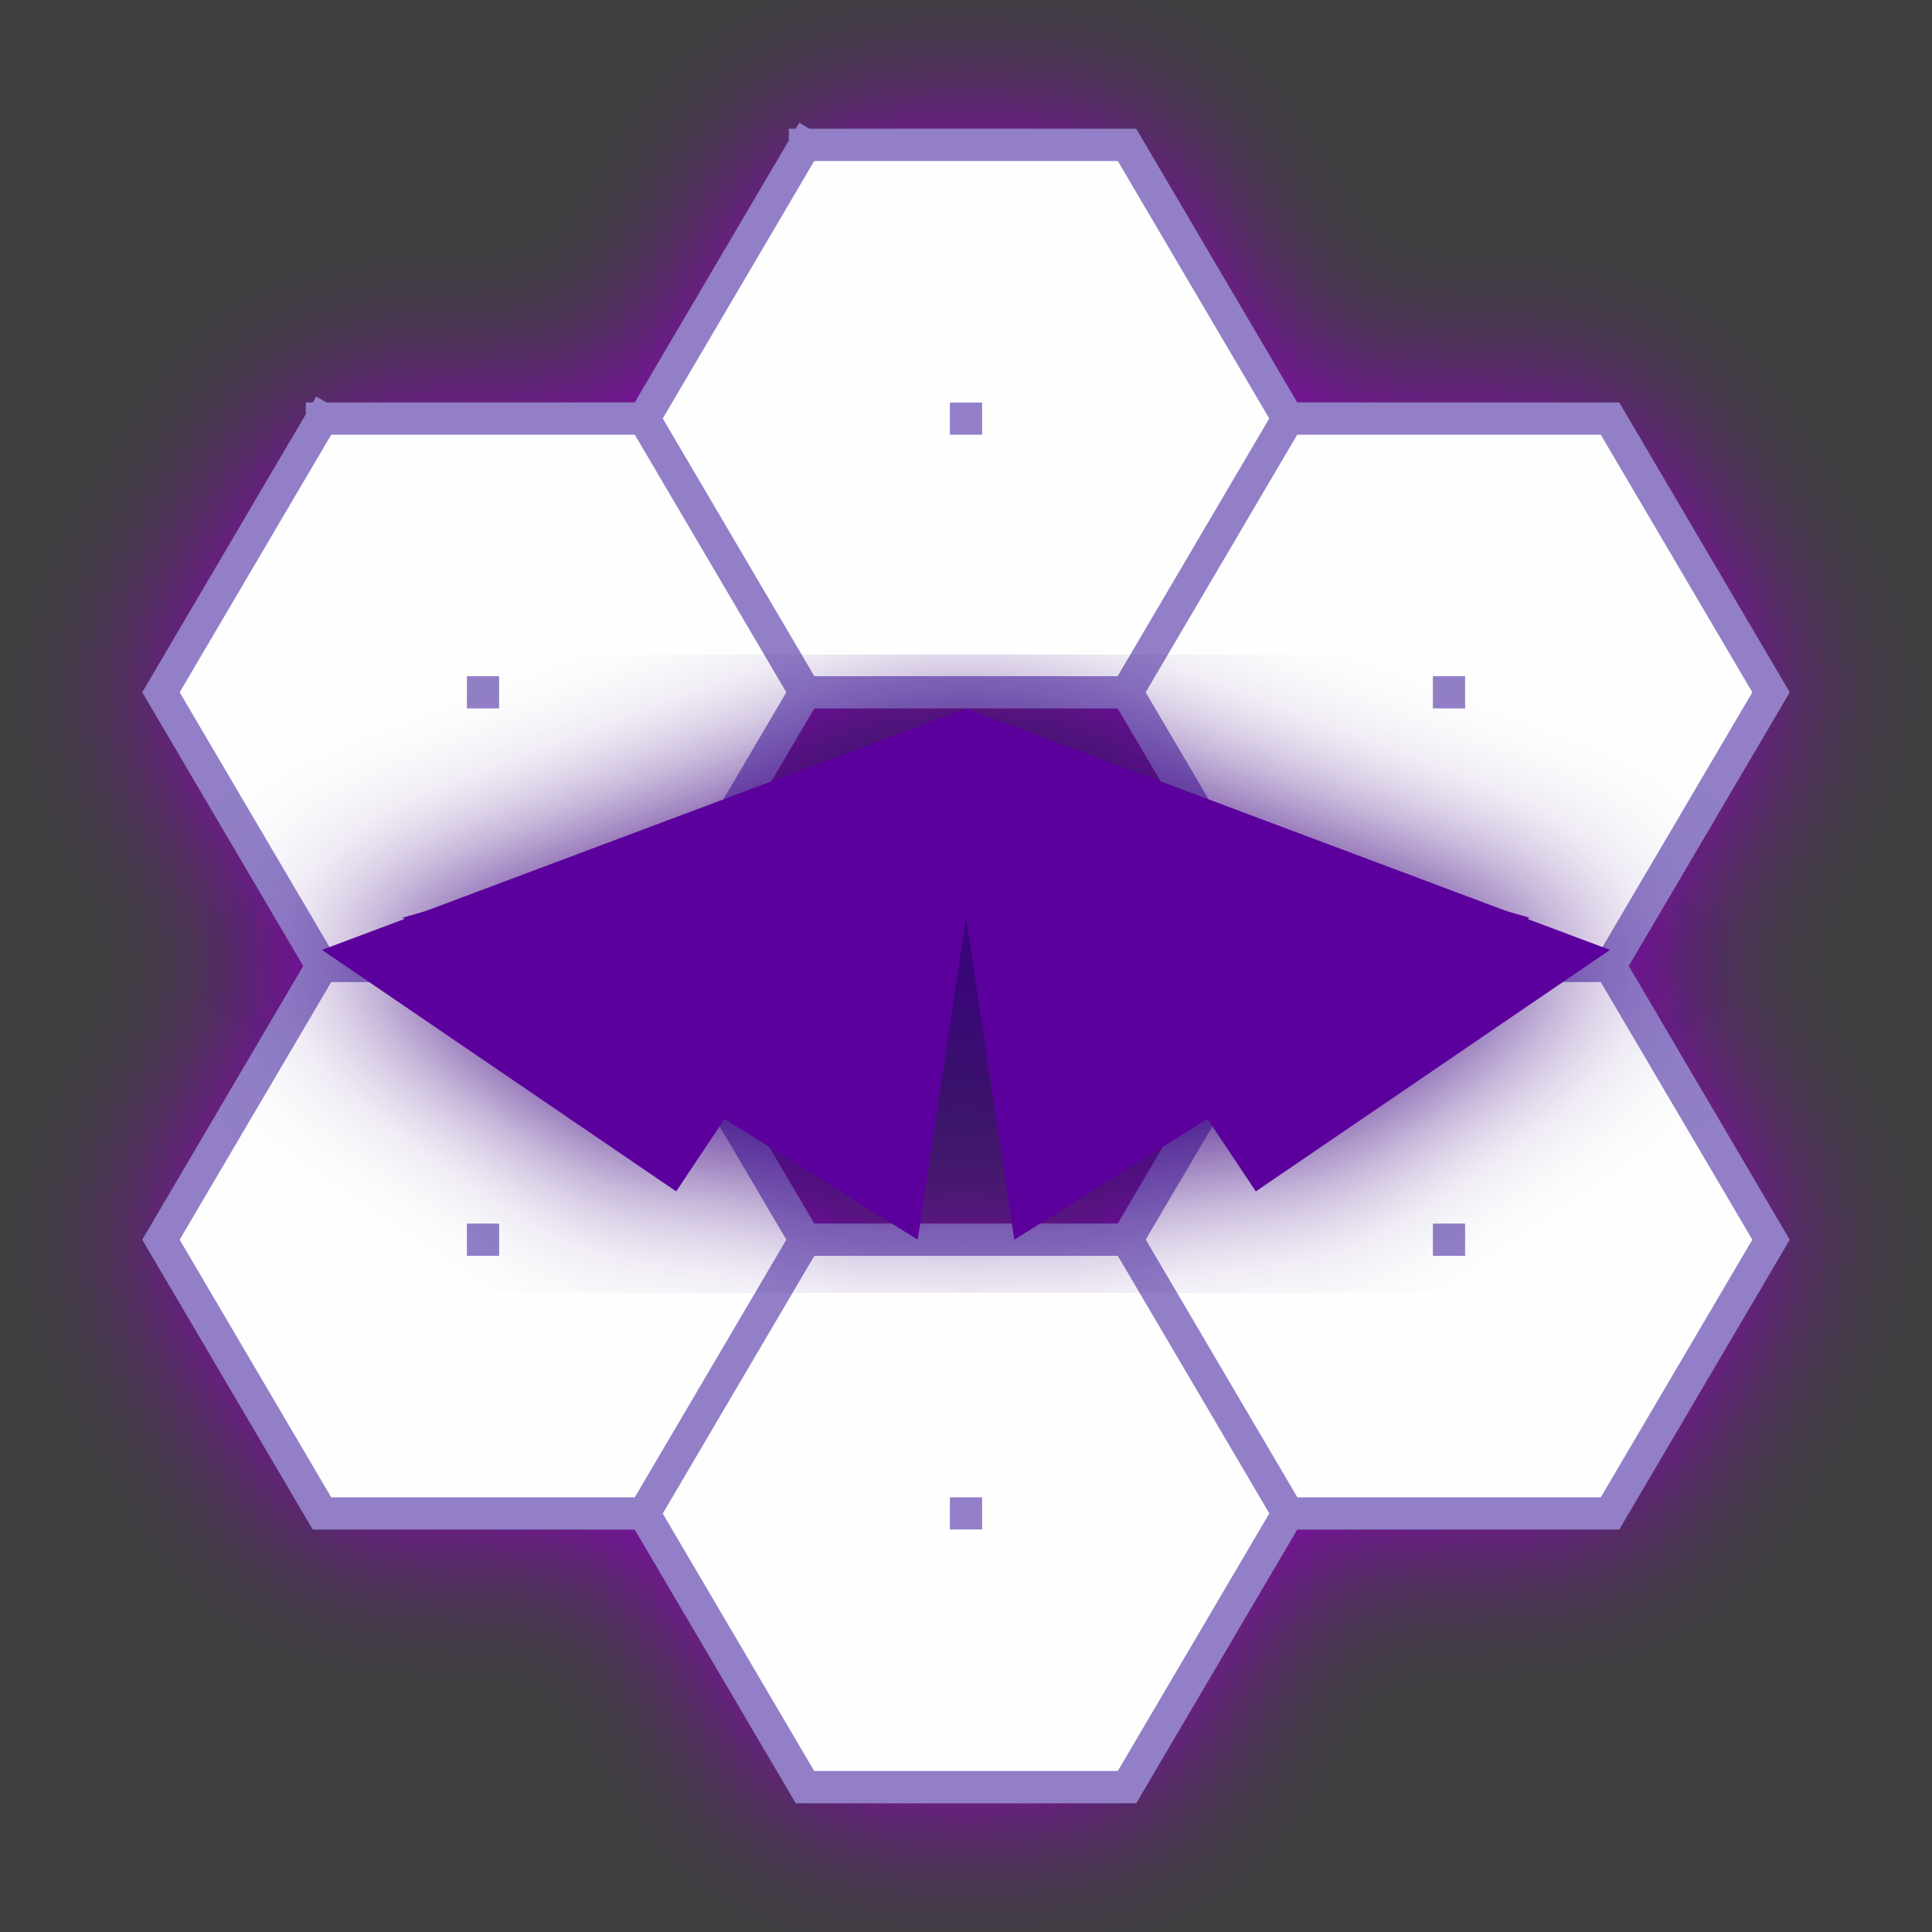
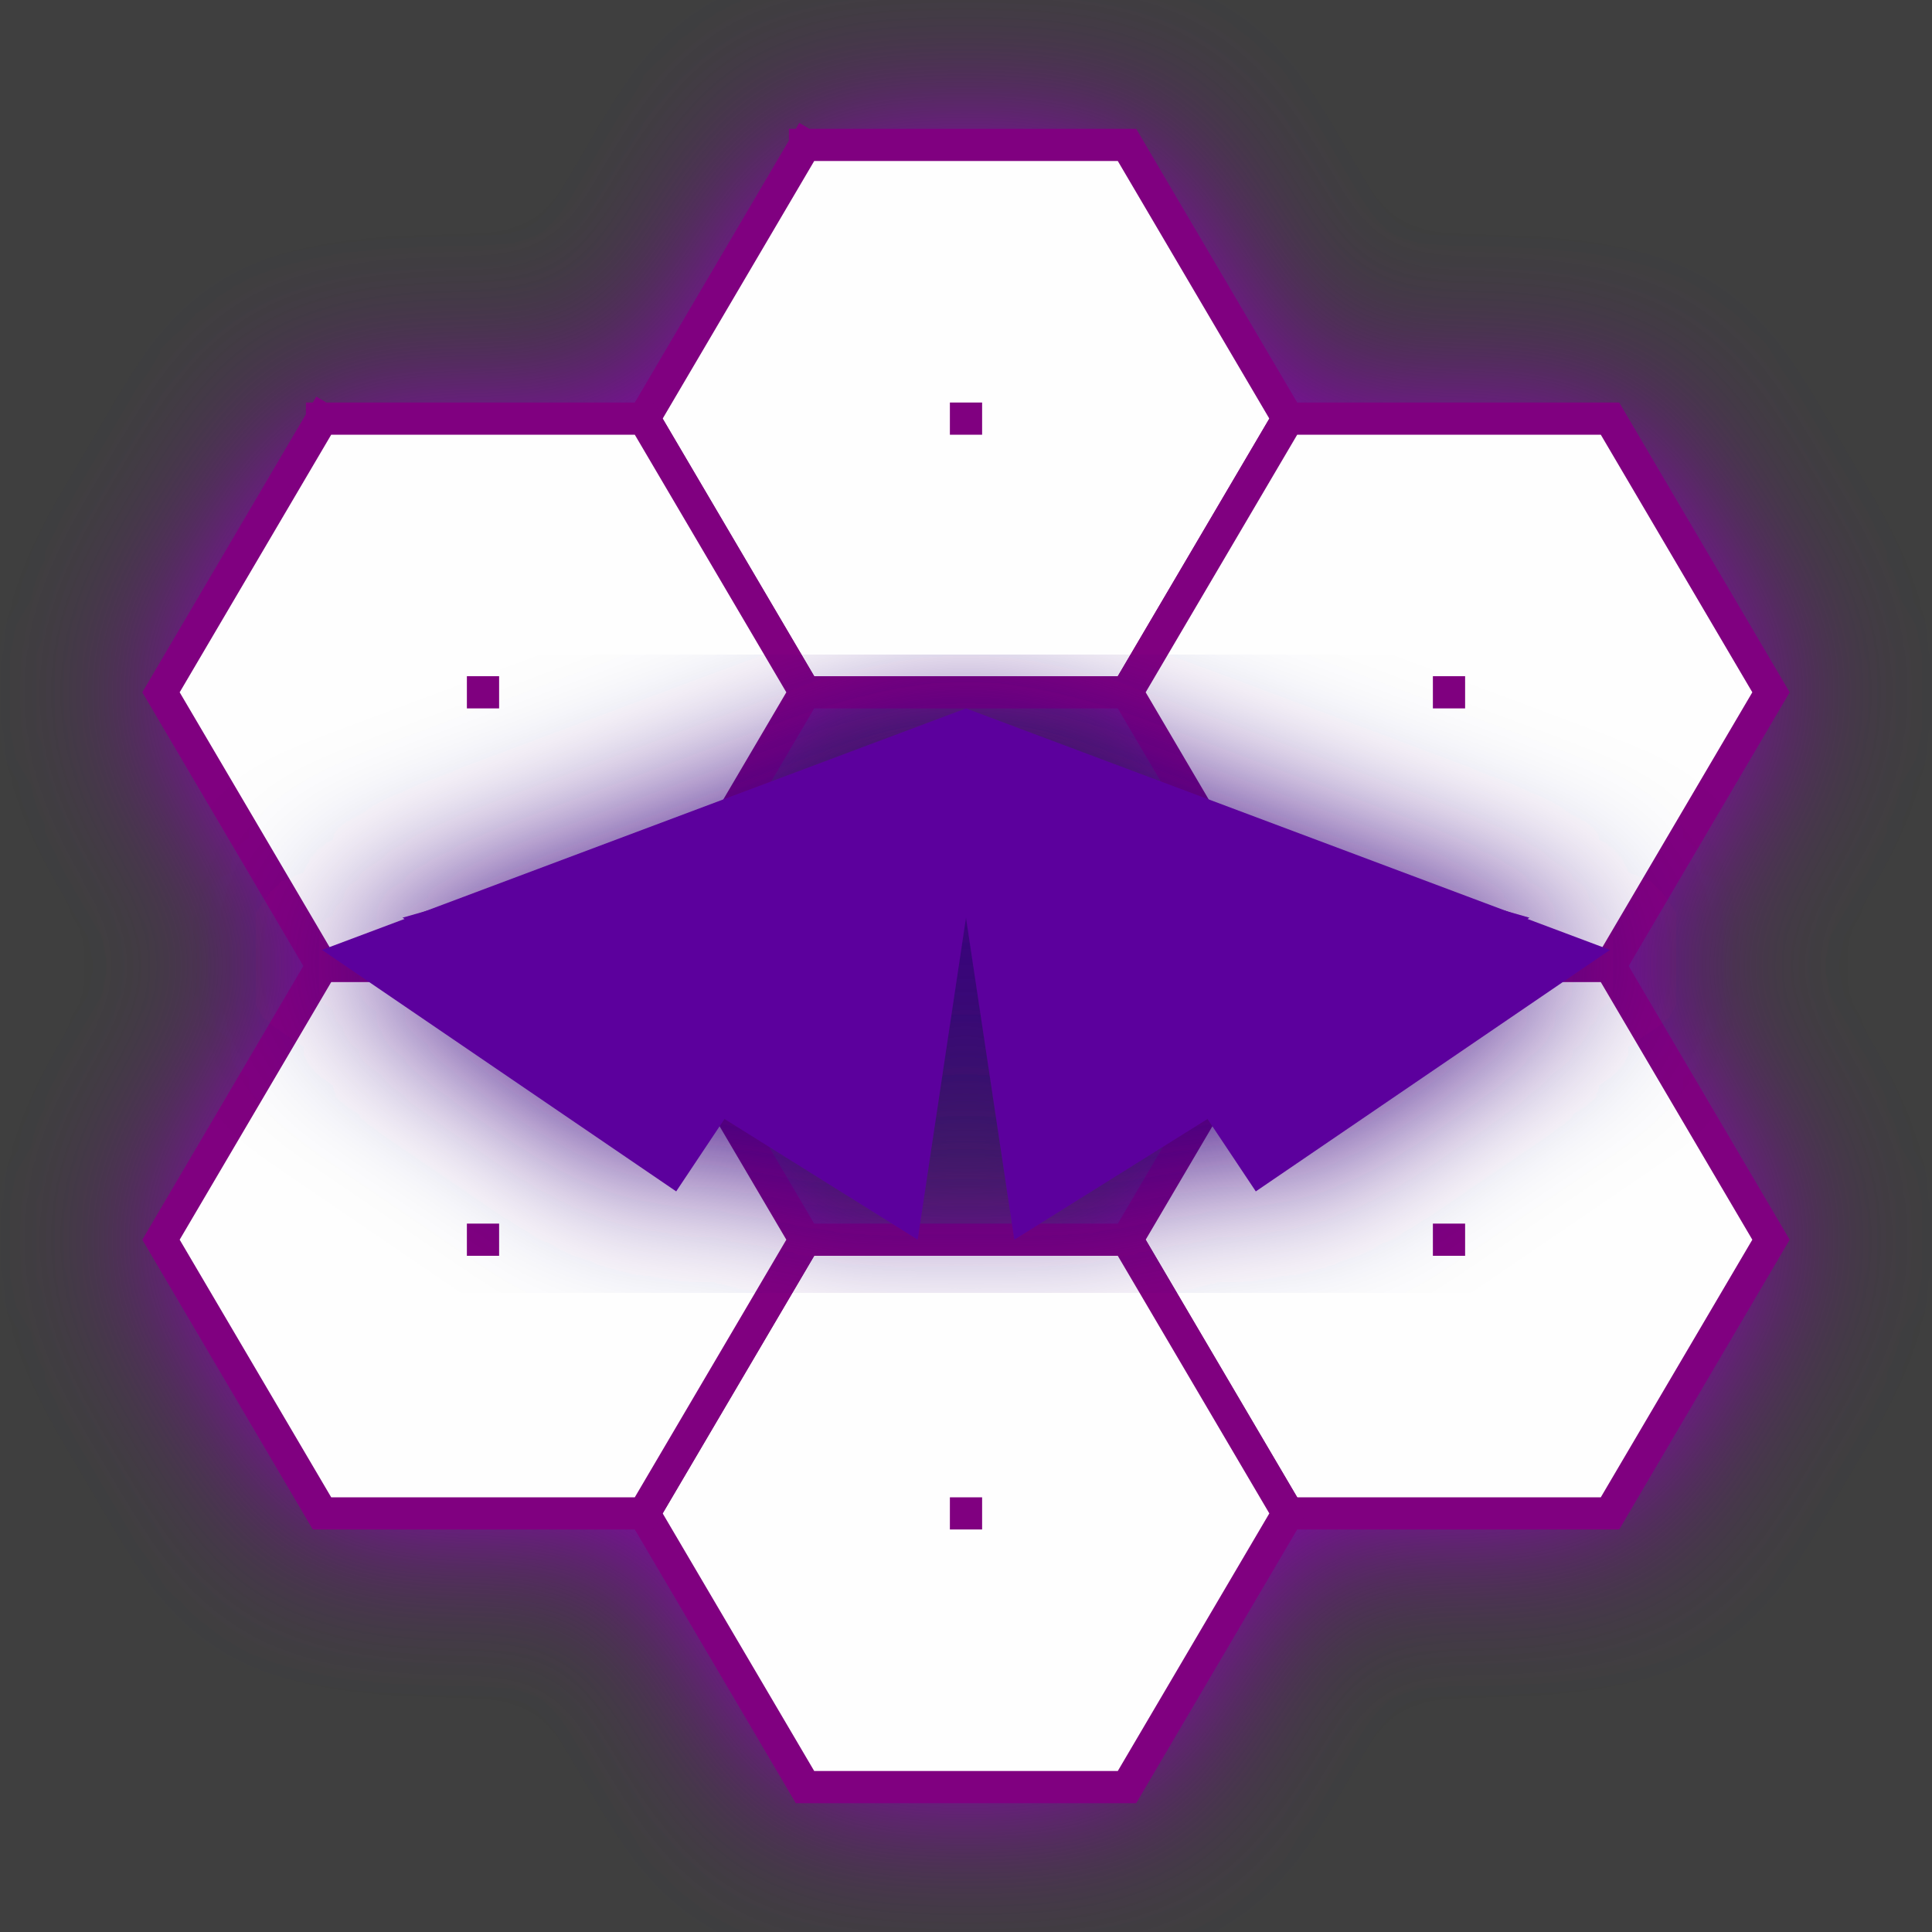
<svg xmlns="http://www.w3.org/2000/svg" width="120" height="120" viewBox="0 0 120 120">
  <g id="group-back">
    <rect id="back-global" x="0" y="0" width="100%" height="100%" fill="#3f3f3f" stroke="none" />
  </g>
-   <g id="group-hive" stroke-linecap="square" stroke-miterlimit="100" stroke="#927FC7" stroke-width="2" fill="#fefefe" filter="url(#filter-light)">
+   <g id="group-hive" stroke-linecap="square" stroke-miterlimit="100" stroke="Purple" stroke-width="2" fill="#fefefe" filter="url(#filter-light)">
    <path id="hive-t" d="M60,60 m-10,-17 l20,0 l10,17 l-10,17 l-20,0 l-10,-17 l10,-17" transform="translate(0,-34)" />
    <path id="hive-rt" d="M60,60 m-10,-17 l20,0 l10,17 l-10,17 l-20,0 l-10,-17 l10,-17" transform="translate(30,-17)" />
    <path id="hive-rb" d="M60,60 m-10,-17 l20,0 l10,17 l-10,17 l-20,0 l-10,-17 l10,-17" transform="translate(30,17)" />
    <path id="hive-b" d="M60,60 m-10,-17 l20,0 l10,17 l-10,17 l-20,0 l-10,-17 l10,-17" transform="translate(0,34)" />
    <path id="hive-lt" d="M60,60 m-10,-17 l20,0 l10,17 l-10,17 l-20,0 l-10,-17 l10,-17" transform="translate(-30,-17)" />
    <path id="hive-lb" d="M60,60 m-10,-17 l20,0 l10,17 l-10,17 l-20,0 l-10,-17 l10,-17" transform="translate(-30,17)" />
  </g>
  <g id="group-moth" stroke-linecap="square" stroke-miterlimit="100" stroke="none" stroke-width="0" fill="#5C009D" filter="url(#filter-light)">
    <path id="moth-wing-rb" d="M60,60 m0,-13 l35,10 l-32,20 l-3,-20 z" />
    <path id="moth-wing-lb" d="M60,60 m0,-13 l-35,10 l32,20 l3,-20 z" />
    <path id="moth-wing-rt" d="M60,60 m0,-16 l40,15 l-22,15 l-18,-27 z" />
    <path id="moth-wing-lt" d="M60,60 m0,-16 l-40,15 l22,15 l18,-27 z" />
  </g>
  <defs>
    <filter id="filter-light">
      <feColorMatrix result="colorOut" in="SourceGraphic" values="0.361 0 0 0 0                              0 0 0 0 0                              0 0 0.616 0 0                              0 0 0 1 0" />
      <feGaussianBlur result="blurOut" in="colorOut" stdDeviation="5" />
      <feBlend in="SourceGraphic" in2="blurOut" mode="normal" />
    </filter>
  </defs>
</svg>
